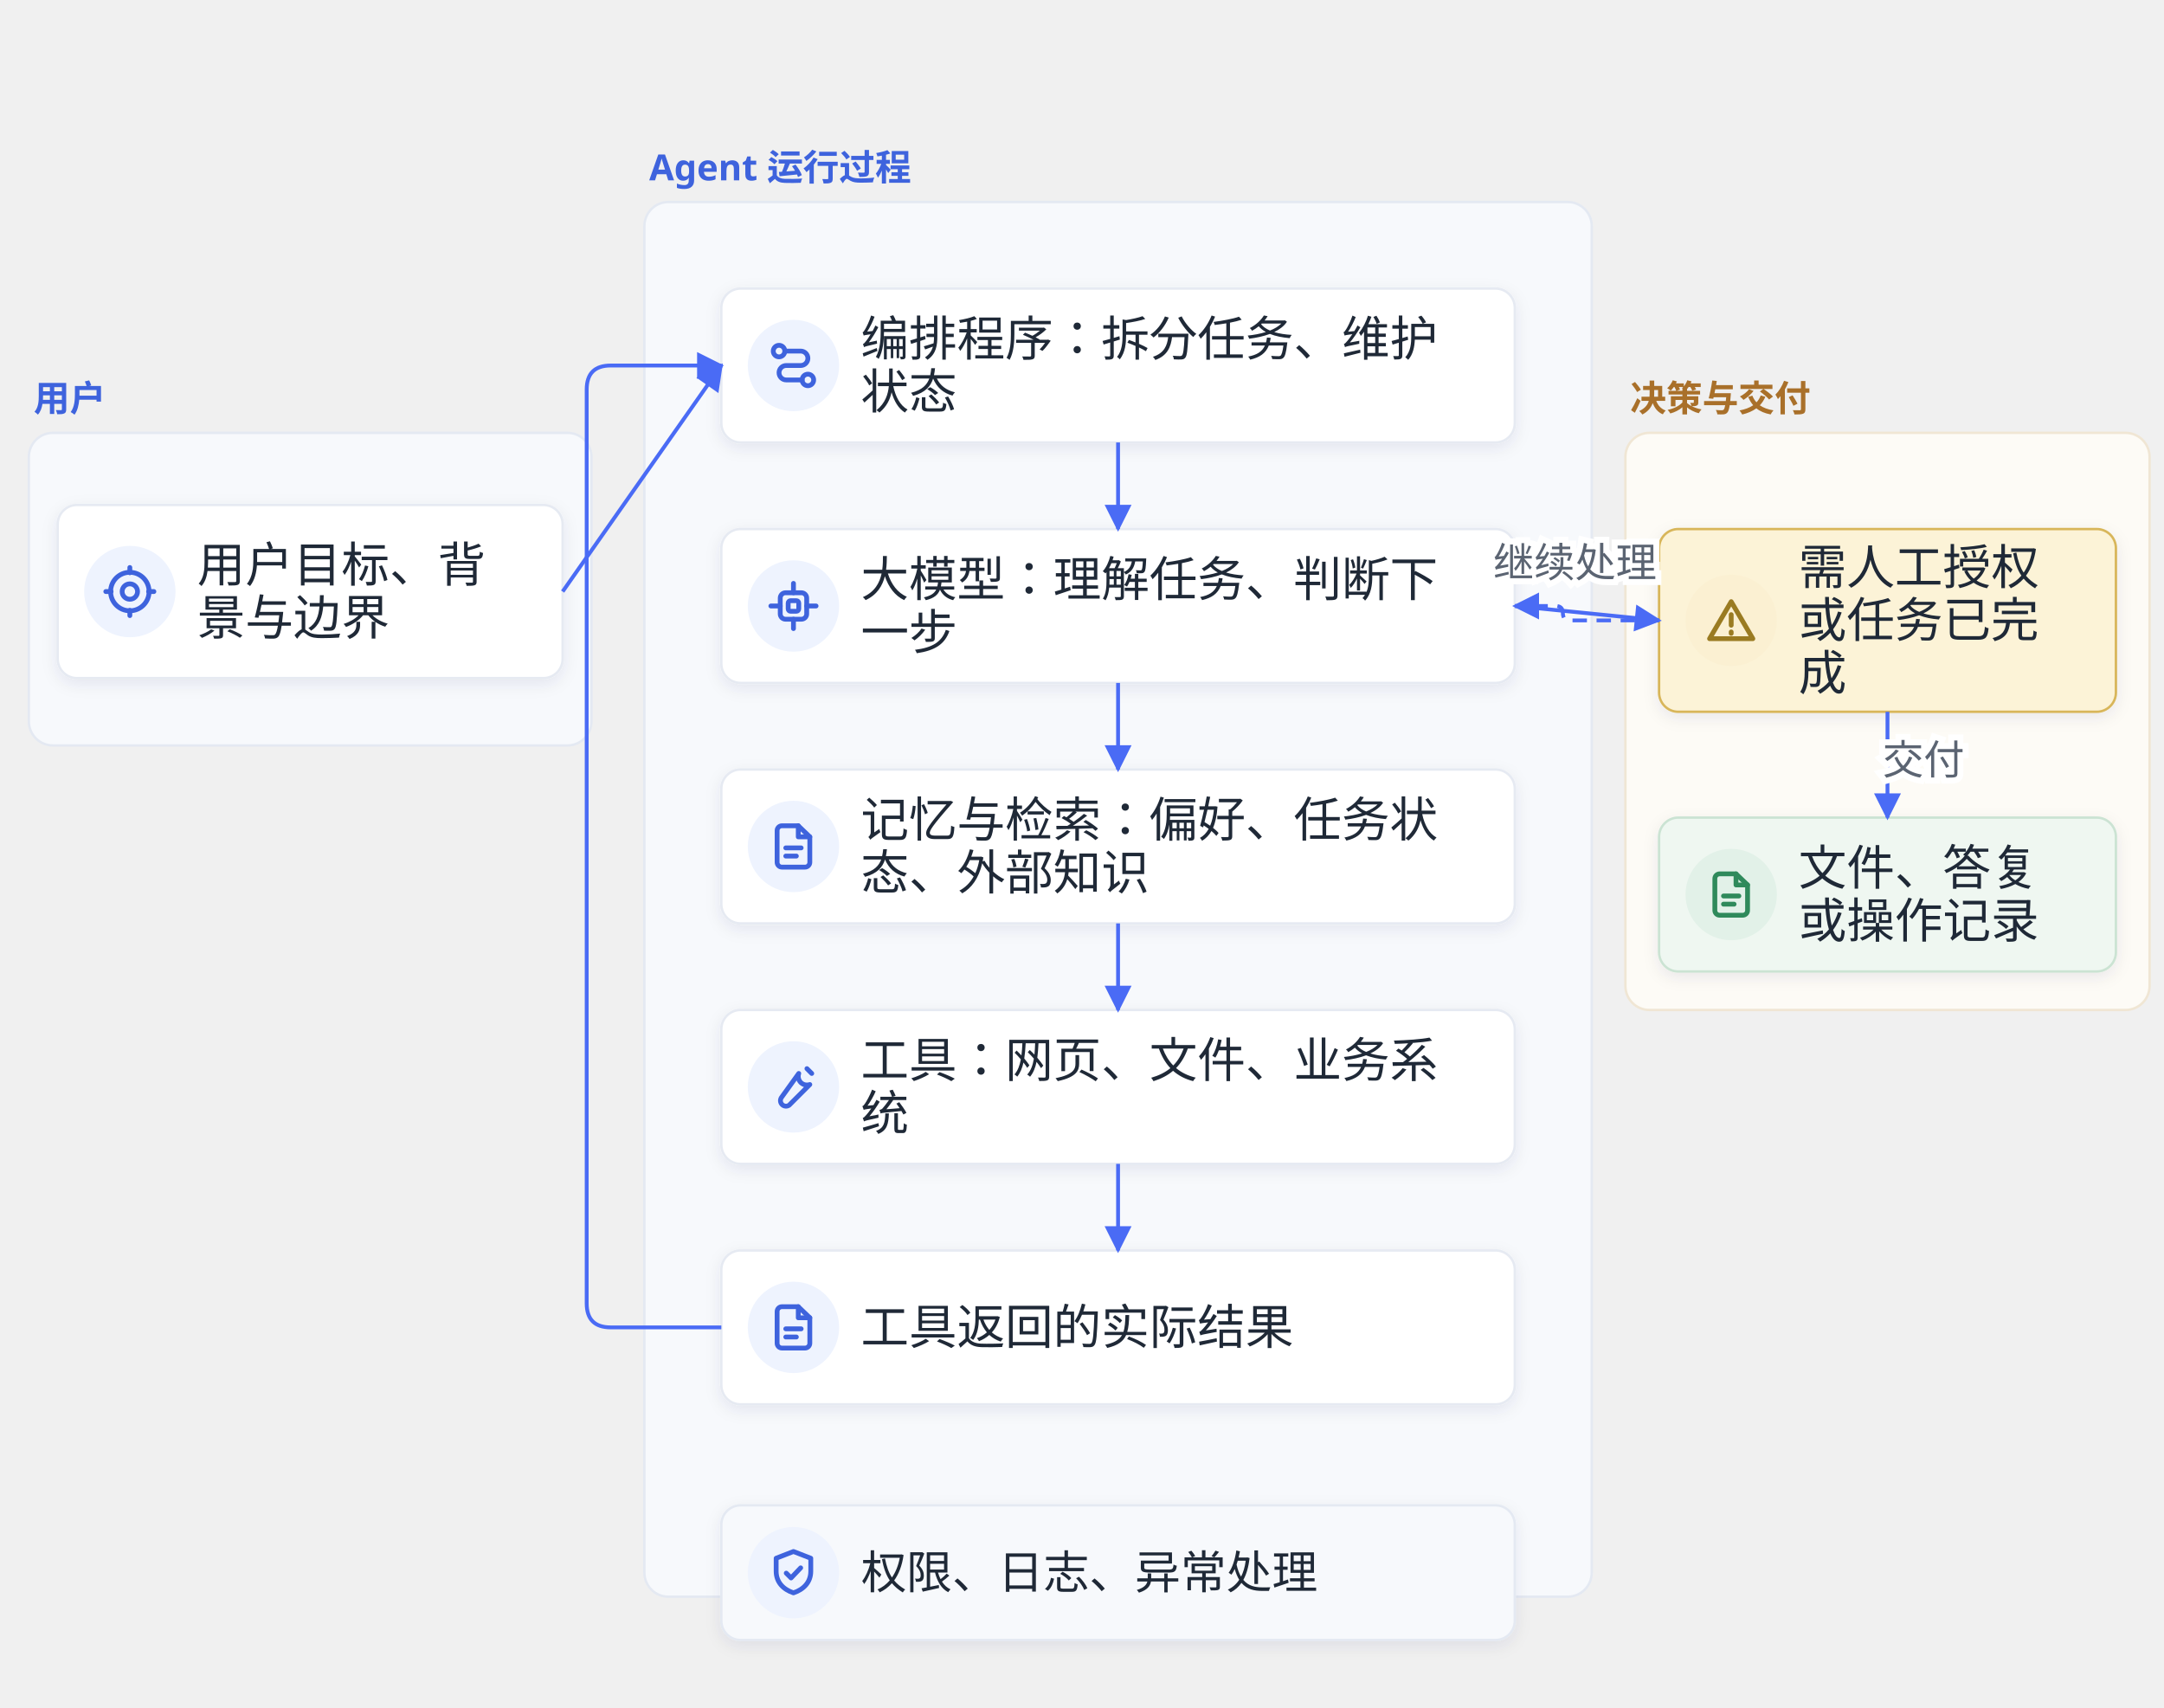
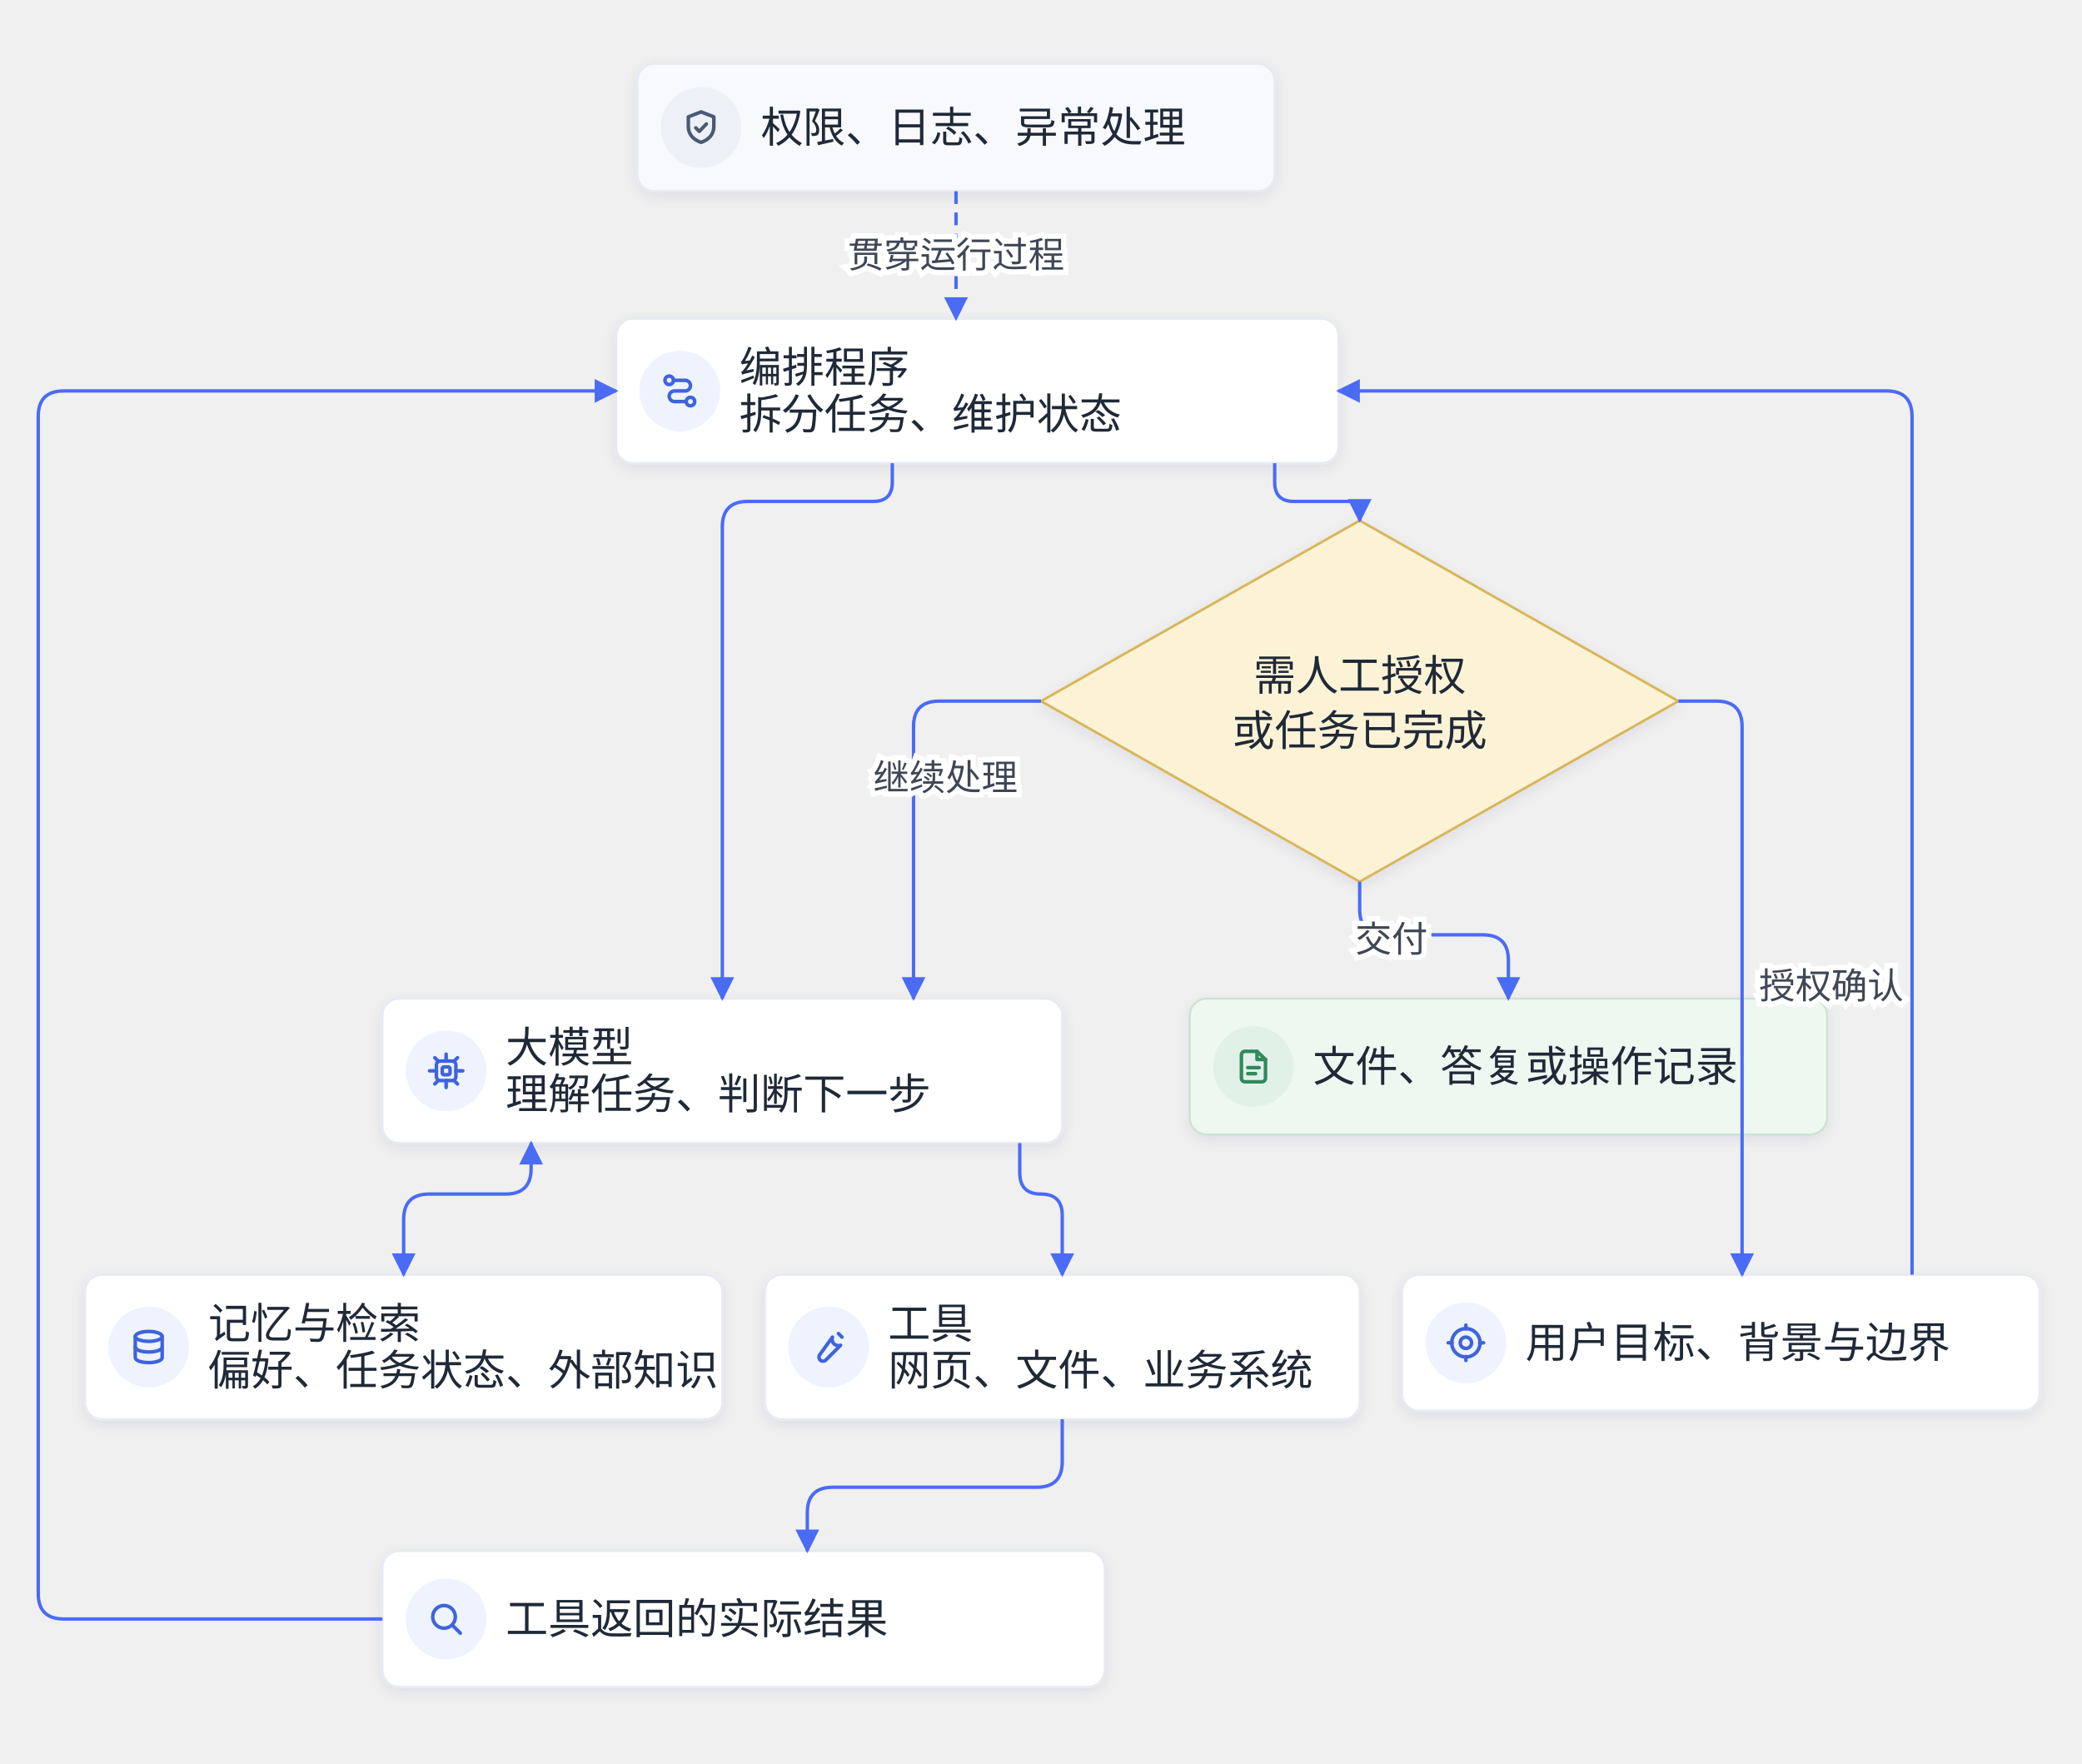
- <svg xmlns="http://www.w3.org/2000/svg" viewBox="0 0 900 710" width="900" height="710" font-family="Microsoft YaHei, PingFang SC, Noto Sans SC, sans-serif">
+ <svg xmlns="http://www.w3.org/2000/svg" viewBox="0 0 980 830" width="980" height="830" font-family="Microsoft YaHei, PingFang SC, Noto Sans SC, sans-serif">
  <defs>
    <filter id="cardShadow" x="-20%" y="-20%" width="140%" height="150%">
      <feDropShadow dx="0" dy="2" stdDeviation="3.2" flood-color="#1B2A5B" flood-opacity="0.08" />
    </filter>
    <marker id="ia" viewBox="0 0 10 10" refX="9" refY="5" markerWidth="7" markerHeight="7" orient="auto-start-reverse">
      <path d="M0,0 L10,5 L0,10 z" fill="#4A6BF5" />
    </marker>
  </defs>
-   <rect x="12" y="180" width="234" height="130" rx="10" fill="#F7F9FC" stroke="#E4E9F2" stroke-width="1" />
-   <text x="14" y="171" font-size="15" fill="#3E63DD" font-weight="600">用户</text>
-   <rect x="268" y="84" width="394" height="580" rx="10" fill="#F7F9FC" stroke="#E4E9F2" stroke-width="1" />
-   <text x="270" y="75" font-size="15" fill="#3E63DD" font-weight="600">Agent 运行过程</text>
-   <rect x="676" y="180" width="218" height="240" rx="10" fill="#FDFBF6" stroke="#F0E6D4" stroke-width="1" />
-   <text x="678" y="171" font-size="15" fill="#A9702A" font-weight="600">决策与交付</text>
-   <rect x="24" y="210" width="210" height="72" rx="8" fill="#FFFFFF" stroke="#E6EAF2" stroke-width="1" filter="url(#cardShadow)" />
-   <circle cx="54" cy="246" r="19" fill="#EEF3FE" />
-   <g transform="translate(42,234) scale(1)" fill="none" stroke="#3E63DD" stroke-width="2" stroke-linecap="round" stroke-linejoin="round" vector-effect="non-scaling-stroke">
+   <rect x="300" y="30" width="300" height="60" rx="8" fill="#F7F9FC" stroke="#E6EAF2" stroke-width="1" filter="url(#cardShadow)" />
+   <circle cx="330" cy="60" r="19" fill="#EDF1F7" />
+   <g transform="translate(320,50) scale(0.8333333)" fill="none" stroke="#4A5A75" stroke-width="2" stroke-linecap="round" stroke-linejoin="round" vector-effect="non-scaling-stroke">
+     <path d="M12 3.2 19.2 6v5.4c0 4.6-3 7.6-7.2 9-4.2-1.4-7.2-4.4-7.2-9V6z" />
+     <path d="M9 12.2l2 2 4-4.2" />
+   </g>
+   <text x="358" y="60" dominant-baseline="middle" font-size="20" fill="#1F2937">权限、日志、异常处理</text>
+   <rect x="290" y="150" width="340" height="68" rx="8" fill="#FFFFFF" stroke="#E6EAF2" stroke-width="1" filter="url(#cardShadow)" />
+   <circle cx="320" cy="184" r="19" fill="#EEF3FE" />
+   <g transform="translate(310,174) scale(0.8333333)" fill="none" stroke="#3E63DD" stroke-width="2" stroke-linecap="round" stroke-linejoin="round" vector-effect="non-scaling-stroke">
+     <circle cx="6" cy="6" r="2.4" />
+     <circle cx="18" cy="18" r="2.4" />
+     <path d="M8.4 6H15a3 3 0 0 1 0 6h-6a3 3 0 0 0 0 6h6.6" />
+   </g>
+   <text x="348" y="173" dominant-baseline="middle" font-size="20" fill="#1F2937">编排程序</text>
+   <text x="348" y="195" dominant-baseline="middle" font-size="20" fill="#1F2937">拆分任务、维护状态</text>
+   <rect x="180" y="470" width="320" height="68" rx="8" fill="#FFFFFF" stroke="#E6EAF2" stroke-width="1" filter="url(#cardShadow)" />
+   <circle cx="210" cy="504" r="19" fill="#EEF3FE" />
+   <g transform="translate(200,494) scale(0.8333333)" fill="none" stroke="#3E63DD" stroke-width="2" stroke-linecap="round" stroke-linejoin="round" vector-effect="non-scaling-stroke">
+     <rect x="6.5" y="6.5" width="11" height="11" rx="2.2" />
+     <rect x="9.8" y="9.8" width="4.4" height="4.4" rx="1" />
+     <path d="M12 2.6v3.9M12 17.5v3.9M2.6 12h3.9M17.5 12h3.9M5.6 4.6l1.6 1.6M18.4 19.4l-1.6-1.6M18.4 4.6l-1.6 1.6M5.6 19.4l1.6-1.6" />
+   </g>
+   <text x="238" y="493" dominant-baseline="middle" font-size="20" fill="#1F2937">大模型</text>
+   <text x="238" y="515" dominant-baseline="middle" font-size="20" fill="#1F2937">理解任务、判断下一步</text>
+   <rect x="40" y="600" width="300" height="68" rx="8" fill="#FFFFFF" stroke="#E6EAF2" stroke-width="1" filter="url(#cardShadow)" />
+   <circle cx="70" cy="634" r="19" fill="#EEF3FE" />
+   <g transform="translate(60,624) scale(0.8333333)" fill="none" stroke="#3E63DD" stroke-width="2" stroke-linecap="round" stroke-linejoin="round" vector-effect="non-scaling-stroke">
+     <ellipse cx="12" cy="6" rx="7.6" ry="2.8" />
+     <path d="M4.4 6v6c0 1.6 3.4 2.8 7.6 2.8s7.6-1.2 7.6-2.8V6" />
+     <path d="M4.4 12v6c0 1.6 3.4 2.8 7.6 2.8s7.6-1.2 7.6-2.8v-6" />
+   </g>
+   <text x="98" y="623" dominant-baseline="middle" font-size="20" fill="#1F2937">记忆与检索</text>
+   <text x="98" y="645" dominant-baseline="middle" font-size="20" fill="#1F2937">偏好、任务状态、外部知识</text>
+   <rect x="360" y="600" width="280" height="68" rx="8" fill="#FFFFFF" stroke="#E6EAF2" stroke-width="1" filter="url(#cardShadow)" />
+   <circle cx="390" cy="634" r="19" fill="#EEF3FE" />
+   <g transform="translate(380,624) scale(0.8333333)" fill="none" stroke="#3E63DD" stroke-width="2" stroke-linecap="round" stroke-linejoin="round" vector-effect="non-scaling-stroke">
+     <path d="M14.2 6.4a3.6 3.6 0 0 0 4.6 4.6l-8.6 8.6a2.3 2.3 0 0 1-3.2-3.2z" />
+     <path d="M17.6 4.4l2 2" />
+   </g>
+   <text x="418" y="623" dominant-baseline="middle" font-size="20" fill="#1F2937">工具</text>
+   <text x="418" y="645" dominant-baseline="middle" font-size="20" fill="#1F2937">网页、文件、业务系统</text>
+   <rect x="180" y="730" width="340" height="64" rx="8" fill="#FFFFFF" stroke="#E6EAF2" stroke-width="1" filter="url(#cardShadow)" />
+   <circle cx="210" cy="762" r="19" fill="#EEF3FE" />
+   <g transform="translate(200,752) scale(0.8333333)" fill="none" stroke="#3E63DD" stroke-width="2" stroke-linecap="round" stroke-linejoin="round" vector-effect="non-scaling-stroke">
+     <circle cx="10.8" cy="10.8" r="6.4" />
+     <path d="M15.6 15.6l4.4 4.4" />
+   </g>
+   <text x="238" y="762" dominant-baseline="middle" font-size="20" fill="#1F2937">工具返回的实际结果</text>
+   <rect x="560" y="470" width="300" height="64" rx="8" fill="#EFF7F1" stroke="#CBE3D3" stroke-width="1" filter="url(#cardShadow)" />
+   <circle cx="590" cy="502" r="19" fill="#E2F1E8" />
+   <g transform="translate(580,492) scale(0.8333333)" fill="none" stroke="#2F8A5B" stroke-width="2" stroke-linecap="round" stroke-linejoin="round" vector-effect="non-scaling-stroke">
+     <path d="M14 3.4H7.2a2 2 0 0 0-2 2v13.2a2 2 0 0 0 2 2h9.6a2 2 0 0 0 2-2V8z" />
+     <path d="M14 3.4V8h4.8" />
+     <path d="M8.8 12.6h6.4M8.8 16h4.4" />
+   </g>
+   <text x="618" y="502" dominant-baseline="middle" font-size="20" fill="#1F2937">文件、答复或操作记录</text>
+   <rect x="660" y="600" width="300" height="64" rx="8" fill="#FFFFFF" stroke="#E6EAF2" stroke-width="1" filter="url(#cardShadow)" />
+   <circle cx="690" cy="632" r="19" fill="#EEF3FE" />
+   <g transform="translate(680,622) scale(0.8333333)" fill="none" stroke="#3E63DD" stroke-width="2" stroke-linecap="round" stroke-linejoin="round" vector-effect="non-scaling-stroke">
    <circle cx="12" cy="12" r="8" />
    <circle cx="12" cy="12" r="3.2" />
    <path d="M12 2v2.2M12 19.8V22M2 12h2.2M19.8 12H22" />
  </g>
-   <text x="82" y="235" dominant-baseline="middle" font-size="20" fill="#1F2937">用户目标、背</text>
-   <text x="82" y="257" dominant-baseline="middle" font-size="20" fill="#1F2937">景与边界</text>
-   <rect x="300" y="120" width="330" height="64" rx="8" fill="#FFFFFF" stroke="#E6EAF2" stroke-width="1" filter="url(#cardShadow)" />
-   <circle cx="330" cy="152" r="19" fill="#EEF3FE" />
-   <g transform="translate(318,140) scale(1)" fill="none" stroke="#3E63DD" stroke-width="2" stroke-linecap="round" stroke-linejoin="round" vector-effect="non-scaling-stroke">
-     <circle cx="6" cy="6" r="2.4" />
-     <circle cx="18" cy="18" r="2.4" />
-     <path d="M8.4 6H15a3 3 0 0 1 0 6h-6a3 3 0 0 0 0 6h6.6" />
-   </g>
-   <text x="358" y="141" dominant-baseline="middle" font-size="20" fill="#1F2937">编排程序：拆分任务、维护</text>
-   <text x="358" y="163" dominant-baseline="middle" font-size="20" fill="#1F2937">状态</text>
-   <rect x="300" y="220" width="330" height="64" rx="8" fill="#FFFFFF" stroke="#E6EAF2" stroke-width="1" filter="url(#cardShadow)" />
-   <circle cx="330" cy="252" r="19" fill="#EEF3FE" />
-   <g transform="translate(318,240) scale(1)" fill="none" stroke="#3E63DD" stroke-width="2" stroke-linecap="round" stroke-linejoin="round" vector-effect="non-scaling-stroke">
-     <rect x="6.5" y="6.5" width="11" height="11" rx="2.2" />
-     <rect x="9.8" y="9.8" width="4.4" height="4.4" rx="1" />
-     <path d="M12 2.6v3.9M12 17.5v3.9M2.6 12h3.9M17.5 12h3.9" />
-   </g>
-   <text x="358" y="241" dominant-baseline="middle" font-size="20" fill="#1F2937">大模型：理解任务、判断下</text>
-   <text x="358" y="263" dominant-baseline="middle" font-size="20" fill="#1F2937">一步</text>
-   <rect x="300" y="320" width="330" height="64" rx="8" fill="#FFFFFF" stroke="#E6EAF2" stroke-width="1" filter="url(#cardShadow)" />
-   <circle cx="330" cy="352" r="19" fill="#EEF3FE" />
-   <g transform="translate(318,340) scale(1)" fill="none" stroke="#3E63DD" stroke-width="2" stroke-linecap="round" stroke-linejoin="round" vector-effect="non-scaling-stroke">
-     <path d="M14 3.4H7.2a2 2 0 0 0-2 2v13.2a2 2 0 0 0 2 2h9.6a2 2 0 0 0 2-2V8z" />
-     <path d="M14 3.4V8h4.8" />
-     <path d="M8.8 12.6h6.4M8.8 16h4.4" />
-   </g>
-   <text x="358" y="341" dominant-baseline="middle" font-size="20" fill="#1F2937">记忆与检索：偏好、任务状</text>
-   <text x="358" y="363" dominant-baseline="middle" font-size="20" fill="#1F2937">态、外部知识</text>
-   <rect x="300" y="420" width="330" height="64" rx="8" fill="#FFFFFF" stroke="#E6EAF2" stroke-width="1" filter="url(#cardShadow)" />
-   <circle cx="330" cy="452" r="19" fill="#EEF3FE" />
-   <g transform="translate(318,440) scale(1)" fill="none" stroke="#3E63DD" stroke-width="2" stroke-linecap="round" stroke-linejoin="round" vector-effect="non-scaling-stroke">
-     <path d="M14.2 6.4a3.6 3.6 0 0 0 4.6 4.6l-8.6 8.6a2.3 2.3 0 0 1-3.2-3.2z" />
-     <path d="M17.6 4.4l2 2" />
-   </g>
-   <text x="358" y="441" dominant-baseline="middle" font-size="20" fill="#1F2937">工具：网页、文件、业务系</text>
-   <text x="358" y="463" dominant-baseline="middle" font-size="20" fill="#1F2937">统</text>
-   <rect x="300" y="520" width="330" height="64" rx="8" fill="#FFFFFF" stroke="#E6EAF2" stroke-width="1" filter="url(#cardShadow)" />
-   <circle cx="330" cy="552" r="19" fill="#EEF3FE" />
-   <g transform="translate(318,540) scale(1)" fill="none" stroke="#3E63DD" stroke-width="2" stroke-linecap="round" stroke-linejoin="round" vector-effect="non-scaling-stroke">
-     <path d="M14 3.4H7.2a2 2 0 0 0-2 2v13.2a2 2 0 0 0 2 2h9.6a2 2 0 0 0 2-2V8z" />
-     <path d="M14 3.4V8h4.8" />
-     <path d="M8.8 12.6h6.4M8.8 16h4.4" />
-   </g>
-   <text x="358" y="552" dominant-baseline="middle" font-size="20" fill="#1F2937">工具返回的实际结果</text>
-   <rect x="690" y="220" width="190" height="76" rx="8" fill="#FCF3D7" stroke="#D8B65A" stroke-width="1" filter="url(#cardShadow)" />
-   <circle cx="720" cy="258" r="19" fill="#FBF0D2" />
-   <g transform="translate(708,246) scale(1)" fill="none" stroke="#9A7B22" stroke-width="2" stroke-linecap="round" stroke-linejoin="round" vector-effect="non-scaling-stroke">
-     <path d="M12 4.2 21 19.6H3z" />
-     <path d="M12 9.6v4.4M12 16.8v.6" />
-   </g>
-   <text x="748" y="236" dominant-baseline="middle" font-size="20" fill="#1F2937">需人工授权</text>
-   <text x="748" y="258" dominant-baseline="middle" font-size="20" fill="#1F2937">或任务已完</text>
-   <text x="748" y="280" dominant-baseline="middle" font-size="20" fill="#1F2937">成</text>
-   <rect x="690" y="340" width="190" height="64" rx="8" fill="#EFF7F1" stroke="#CBE3D3" stroke-width="1" filter="url(#cardShadow)" />
-   <circle cx="720" cy="372" r="19" fill="#E2F1E8" />
-   <g transform="translate(708,360) scale(1)" fill="none" stroke="#2F8A5B" stroke-width="2" stroke-linecap="round" stroke-linejoin="round" vector-effect="non-scaling-stroke">
-     <path d="M14 3.4H7.2a2 2 0 0 0-2 2v13.2a2 2 0 0 0 2 2h9.6a2 2 0 0 0 2-2V8z" />
-     <path d="M14 3.4V8h4.8" />
-     <path d="M8.8 12.6h6.4M8.8 16h4.4" />
-   </g>
-   <text x="748" y="361" dominant-baseline="middle" font-size="20" fill="#1F2937">文件、答复</text>
-   <text x="748" y="383" dominant-baseline="middle" font-size="20" fill="#1F2937">或操作记录</text>
-   <rect x="300" y="626" width="330" height="56" rx="8" fill="#F7F9FC" stroke="#E4E9F2" stroke-width="1" filter="url(#cardShadow)" />
-   <circle cx="330" cy="654" r="19" fill="#EEF3FE" />
-   <g transform="translate(318,642) scale(1)" fill="none" stroke="#3E63DD" stroke-width="2" stroke-linecap="round" stroke-linejoin="round" vector-effect="non-scaling-stroke">
-     <path d="M12 3.2 19.2 6v5.4c0 4.6-3 7.6-7.2 9-4.2-1.4-7.2-4.4-7.2-9V6z" />
-     <path d="M9 12.2l2 2 4-4.2" />
-   </g>
-   <text x="358" y="654" dominant-baseline="middle" font-size="19" fill="#1F2937">权限、日志、异常处理</text>
-   <path d="M234,246 L300,152" fill="none" stroke="#4A6BF5" stroke-width="1.6" marker-end="url(#ia)" />
-   <path d="M465,184 L465,220" fill="none" stroke="#4A6BF5" stroke-width="1.6" marker-end="url(#ia)" />
-   <path d="M465,284 L465,320" fill="none" stroke="#4A6BF5" stroke-width="1.6" marker-end="url(#ia)" />
-   <path d="M630,252 L690,258" fill="none" stroke="#4A6BF5" stroke-width="1.6" marker-end="url(#ia)" />
-   <path d="M465,384 L465,420" fill="none" stroke="#4A6BF5" stroke-width="1.6" marker-end="url(#ia)" />
-   <path d="M465,484 L465,520" fill="none" stroke="#4A6BF5" stroke-width="1.6" marker-end="url(#ia)" />
-   <path d="M300,552 L254,552 Q244,552 244,542 L244,162 Q244,152 254,152 L300,152" fill="none" stroke="#4A6BF5" stroke-width="1.6" marker-end="url(#ia)" />
-   <path d="M785,296 L785,340" fill="none" stroke="#4A6BF5" stroke-width="1.6" marker-end="url(#ia)" />
-   <text x="800" y="322" text-anchor="middle" font-size="17" fill="#5B6472" stroke="#fff" stroke-width="5" paint-order="stroke">交付</text>
-   <path d="M690,258 L653,258 Q650,258 650,255 L650,255 Q650,252 647,252 L630,252" fill="none" stroke="#4A6BF5" stroke-width="1.6" stroke-dasharray="6 4" marker-end="url(#ia)" />
-   <text x="655" y="240" text-anchor="middle" font-size="17" fill="#5B6472" stroke="#fff" stroke-width="5" paint-order="stroke">继续处理</text>
+   <text x="718" y="632" dominant-baseline="middle" font-size="20" fill="#1F2937">用户目标、背景与边界</text>
+   <polygon points="640,245 790,330 640,415 490,330" fill="#FCF3D7" stroke="#D8B65A" stroke-width="1.2" filter="url(#cardShadow)" />
+   <text x="640" y="318" text-anchor="middle" dominant-baseline="middle" font-size="20" fill="#1F2937">需人工授权</text>
+   <text x="640" y="344" text-anchor="middle" dominant-baseline="middle" font-size="20" fill="#1F2937">或任务已完成</text>
+   <path d="M450,90 L450,150" fill="none" stroke="#4A6BF5" stroke-width="1.6" stroke-dasharray="6 4" marker-end="url(#ia)" />
+   <text x="450" y="126" text-anchor="middle" font-size="17" fill="#3F4756" stroke="#fff" stroke-width="5" paint-order="stroke">贯穿运行过程</text>
+   <path d="M420,218 L420.0,227.0 Q420,236 411.0,236.0 L352.0,236.0 Q340,236 340.0,248.0 L340,470" fill="none" stroke="#4A6BF5" stroke-width="1.6" marker-end="url(#ia)" />
+   <path d="M600,218 L600.0,227.0 Q600,236 609.0,236.0 L635.5,236.0 Q640,236 640.0,240.5 L640,245" fill="none" stroke="#4A6BF5" stroke-width="1.6" marker-end="url(#ia)" />
+   <path d="M490,330 L442.0,330.0 Q430,330 430.0,342.0 L430,470" fill="none" stroke="#4A6BF5" stroke-width="1.6" marker-end="url(#ia)" />
+   <text x="445" y="372" text-anchor="middle" font-size="17" fill="#3F4756" stroke="#fff" stroke-width="5" paint-order="stroke">继续处理</text>
+   <path d="M640,415 L640.0,428.0 Q640,440 652.0,440.0 L698.0,440.0 Q710,440 710.0,452.0 L710,470" fill="none" stroke="#4A6BF5" stroke-width="1.6" marker-end="url(#ia)" />
+   <text x="655" y="448" text-anchor="middle" font-size="17" fill="#3F4756" stroke="#fff" stroke-width="5" paint-order="stroke">交付</text>
+   <path d="M790,330 L808.0,330.0 Q820,330 820.0,342.0 L820,600" fill="none" stroke="#4A6BF5" stroke-width="1.6" marker-end="url(#ia)" />
+   <text x="828" y="470" text-anchor="start" font-size="17" fill="#3F4756" stroke="#fff" stroke-width="5" paint-order="stroke">授权确认</text>
+   <path d="M900,600 L900.0,196.0 Q900,184 888.0,184.0 L630,184" fill="none" stroke="#4A6BF5" stroke-width="1.6" marker-end="url(#ia)" />
+   <path d="M250,538 L250.0,550.0 Q250,562 238.0,562.0 L202.0,562.0 Q190,562 190.0,574.0 L190,600" fill="none" stroke="#4A6BF5" stroke-width="1.6" marker-end="url(#ia)" marker-start="url(#ia)" />
+   <path d="M480,538 L480.0,552.0 Q480,562 490.0,562.0 L490.0,562.0 Q500,562 500.0,572.0 L500,600" fill="none" stroke="#4A6BF5" stroke-width="1.6" marker-end="url(#ia)" />
+   <path d="M500,668 L500.0,688.0 Q500,700 488.0,700.0 L392.0,700.0 Q380,700 380.0,712.0 L380,730" fill="none" stroke="#4A6BF5" stroke-width="1.6" marker-end="url(#ia)" />
+   <path d="M180,762 L30.0,762.0 Q18,762 18.0,750.0 L18.0,196.0 Q18,184 30.0,184.0 L290,184" fill="none" stroke="#4A6BF5" stroke-width="1.6" marker-end="url(#ia)" />
</svg>
